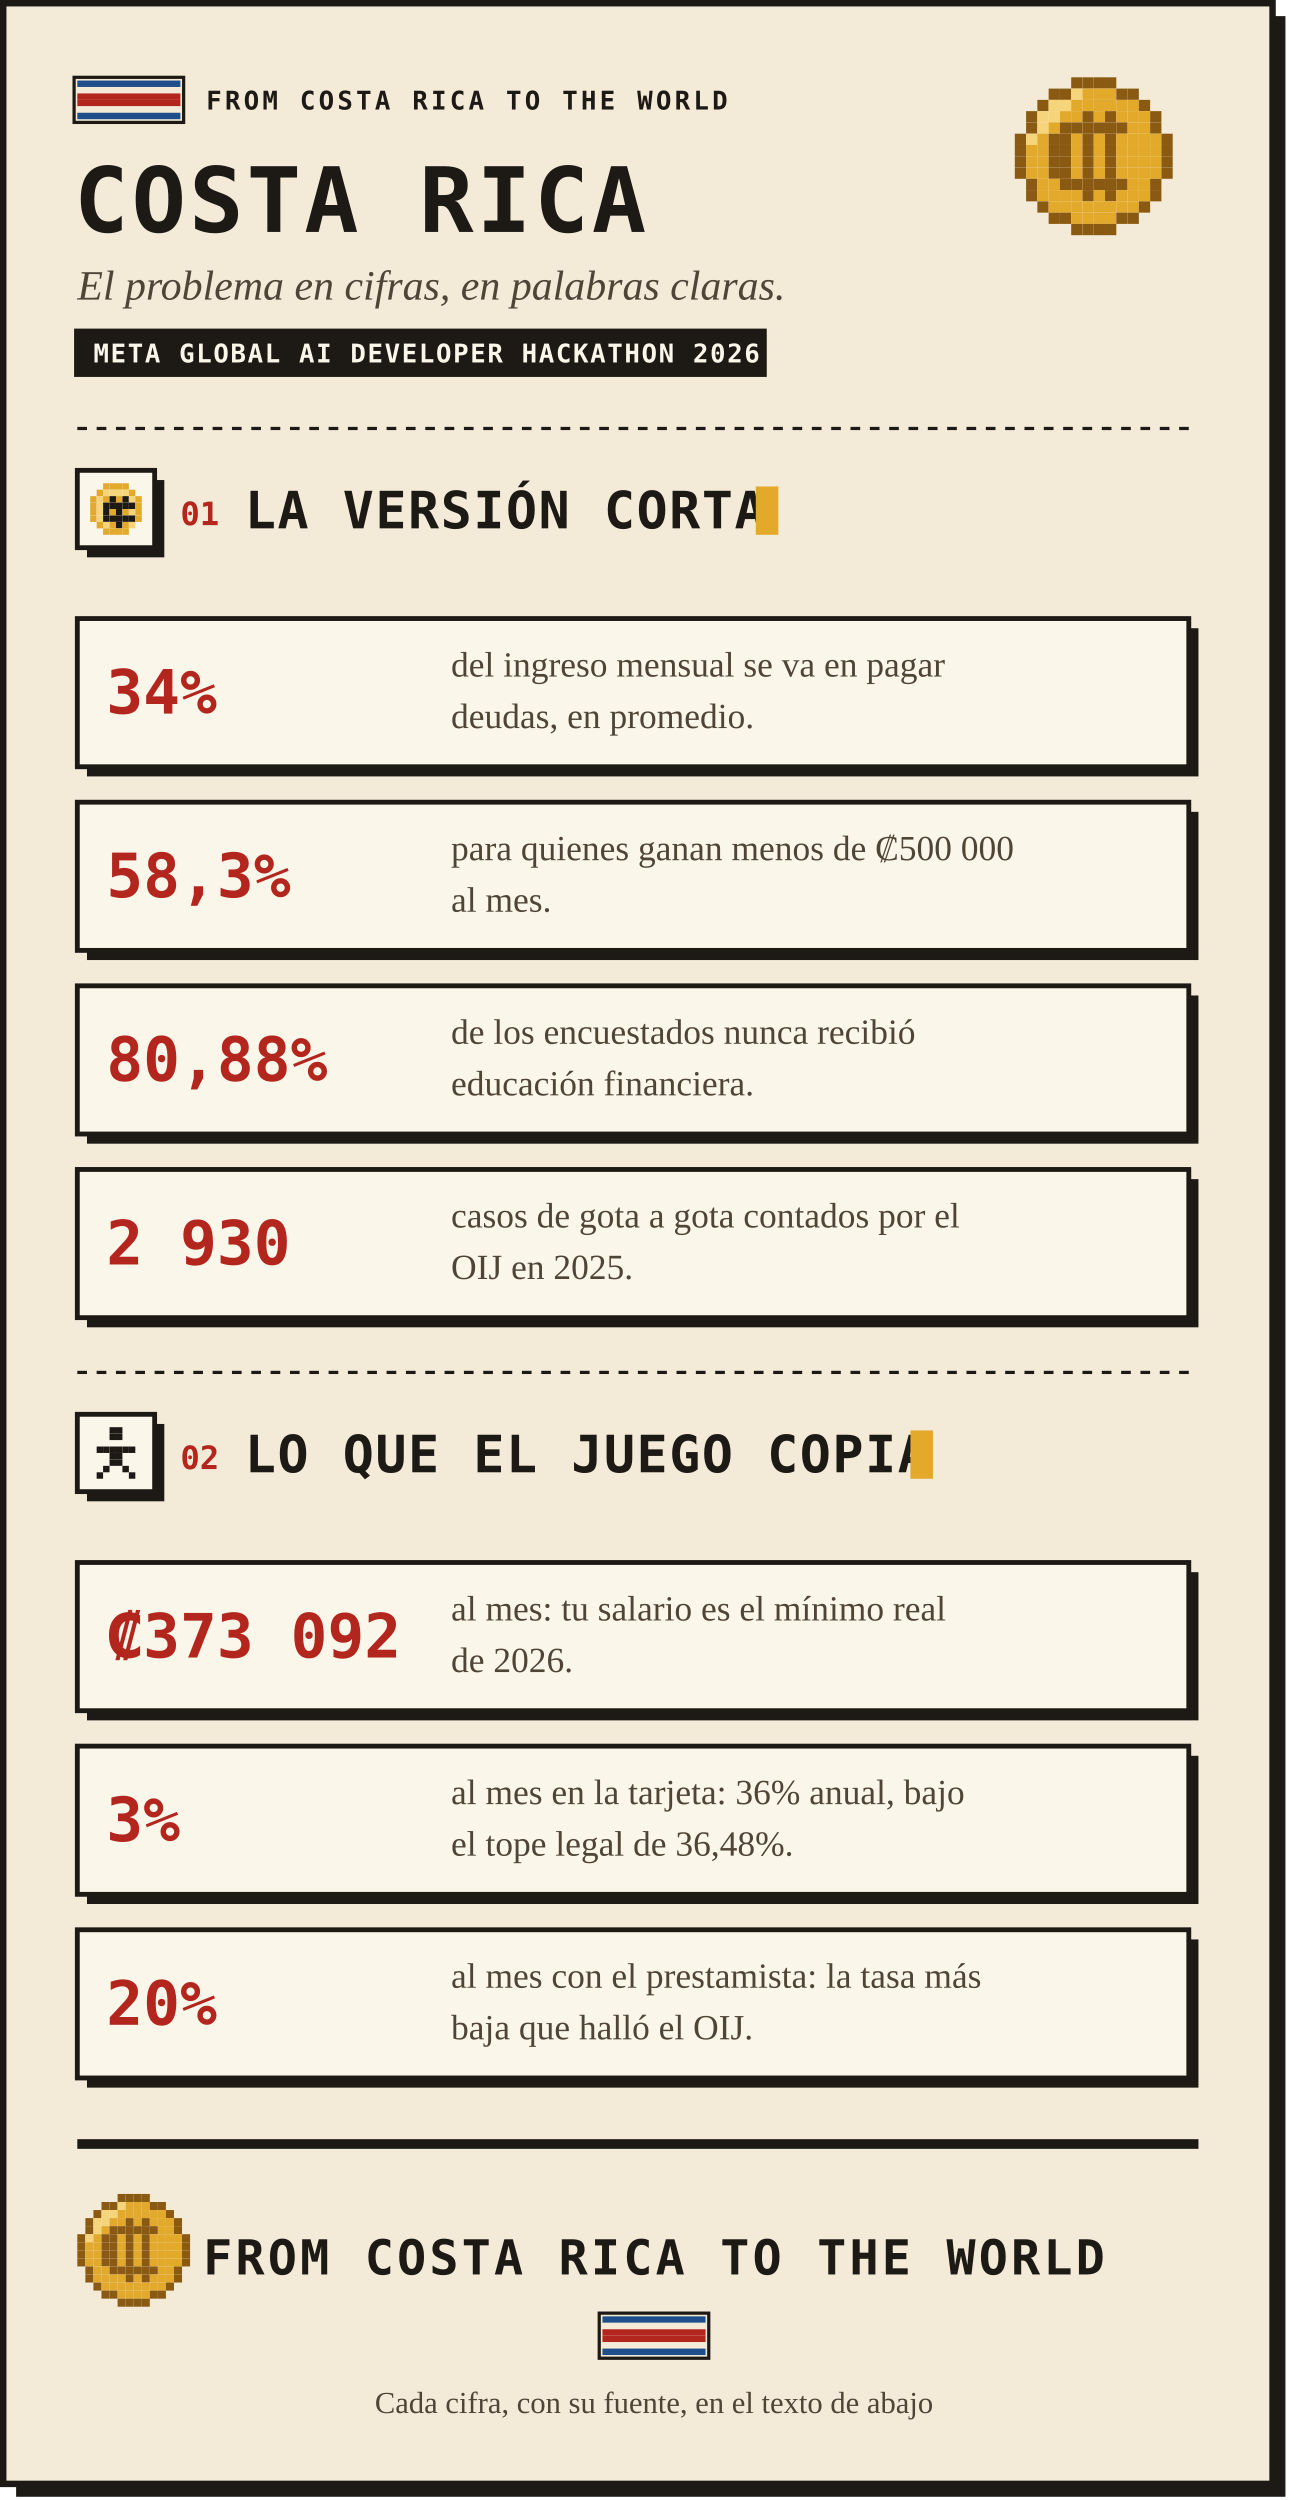
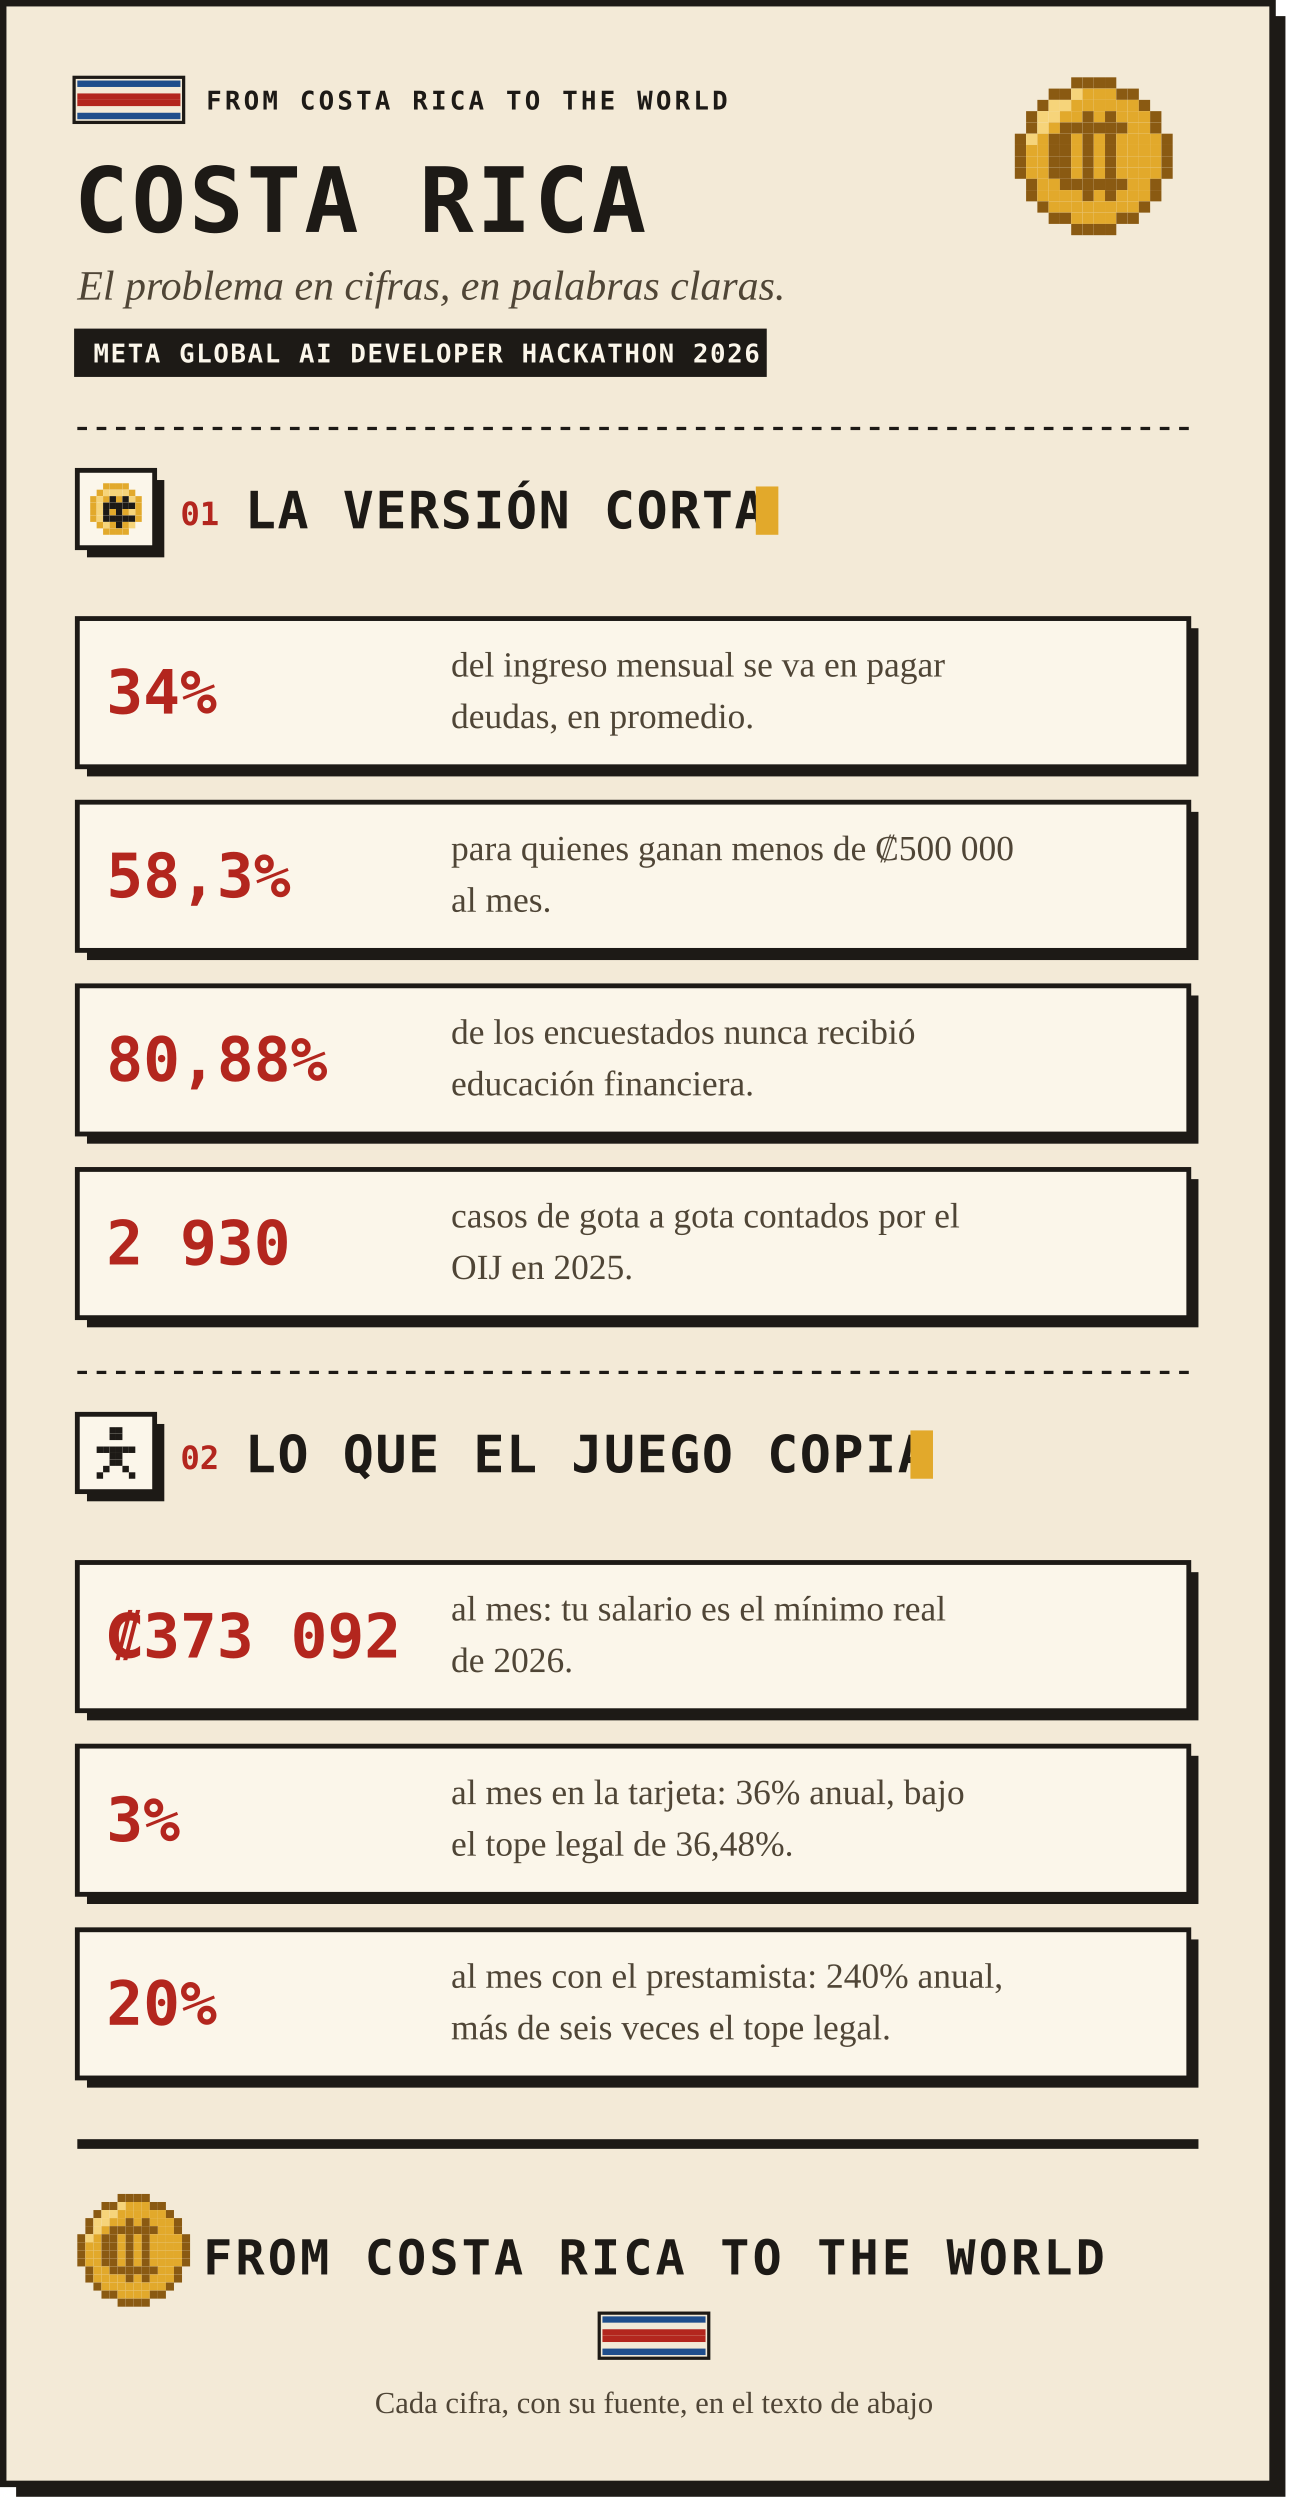
<svg xmlns="http://www.w3.org/2000/svg" viewBox="0 0 800 1552" width="800" height="1552" role="img" aria-labelledby="t d">
  <style>
    .title { font: 800 56px ui-monospace, "Cascadia Mono", Consolas, Menlo, "DejaVu Sans Mono", monospace; fill: #1d1a16; letter-spacing: 2px; }
    .tagline { font: italic 500 26px Georgia, "Iowan Old Style", "Times New Roman", serif; fill: #4f4536; }
    .kicker { font: 700 16px ui-monospace, "Cascadia Mono", Consolas, Menlo, "DejaVu Sans Mono", monospace; fill: #1d1a16; letter-spacing: 2px; }
    .event { font: 700 16px ui-monospace, "Cascadia Mono", Consolas, Menlo, "DejaVu Sans Mono", monospace; fill: #fbf6ea; letter-spacing: 1px; }
    .h { font: 800 32px ui-monospace, "Cascadia Mono", Consolas, Menlo, "DejaVu Sans Mono", monospace; fill: #1d1a16; letter-spacing: 1px; }
    .num { font: 700 20px ui-monospace, "Cascadia Mono", Consolas, Menlo, "DejaVu Sans Mono", monospace; fill: #b3261e; }
    .label { font: 800 24px ui-monospace, "Cascadia Mono", Consolas, Menlo, "DejaVu Sans Mono", monospace; fill: #1d1a16; }
    .label-sm { font: 800 22px ui-monospace, "Cascadia Mono", Consolas, Menlo, "DejaVu Sans Mono", monospace; fill: #1d1a16; }
    .body { font: 500 24px Georgia, "Iowan Old Style", "Times New Roman", serif; fill: #1d1a16; }
    .detail { font: 500 22px Georgia, "Iowan Old Style", "Times New Roman", serif; fill: #4f4536; }
    .detail-sm { font: 500 19px Georgia, "Iowan Old Style", "Times New Roman", serif; fill: #4f4536; }
    .step { font: 700 15px ui-monospace, "Cascadia Mono", Consolas, Menlo, "DejaVu Sans Mono", monospace; fill: #b3261e; }
    .pct { font: 800 26px ui-monospace, "Cascadia Mono", Consolas, Menlo, "DejaVu Sans Mono", monospace; fill: #b3261e; }
    .stat { font: 800 38px ui-monospace, "Cascadia Mono", Consolas, Menlo, "DejaVu Sans Mono", monospace; fill: #b3261e; }
    .stamp { font: 800 18px ui-monospace, "Cascadia Mono", Consolas, Menlo, "DejaVu Sans Mono", monospace; fill: #b3261e; letter-spacing: 2px; }
    .chip { font: 800 15px ui-monospace, "Cascadia Mono", Consolas, Menlo, "DejaVu Sans Mono", monospace; letter-spacing: 1px; }
    .code { font: 600 20px ui-monospace, "Cascadia Mono", Consolas, Menlo, "DejaVu Sans Mono", monospace; fill: #fbf6ea; }
    .prompt { font: 800 20px ui-monospace, "Cascadia Mono", Consolas, Menlo, "DejaVu Sans Mono", monospace; fill: #e2a92b; }
    .rule { font: 500 21px Georgia, "Iowan Old Style", "Times New Roman", serif; fill: #1d1a16; }
    .big { font: 800 30px ui-monospace, "Cascadia Mono", Consolas, Menlo, "DejaVu Sans Mono", monospace; fill: #1d1a16; letter-spacing: 2px; }
    .strong { font-weight: 700; }
    .blink { animation: blink 1s steps(1) infinite; }
    .bob { animation: bob 1.2s steps(1) infinite; }
    .node { animation: active 8s steps(1) infinite; }
    .n2 { animation-delay: 2s; }
    .n3 { animation-delay: 4s; }
    .n4 { animation-delay: 6s; }
    .runner { animation: run 8s steps(48) -1s infinite; }
    .seg { animation: flash 0.25s steps(1) 1; }
    .p1 { animation: p1 3s steps(30) infinite; }
    .p2 { animation: p2 4s steps(40) infinite; }
    .p3 { animation: p3 4s steps(40) 1.3s infinite; }
    .p4 { animation: p4 4s steps(40) 2.6s infinite; }
    @keyframes blink { 50% { opacity: 0; } }
    @keyframes bob { 50% { transform: translateY(-6px); } }
    @keyframes active { 0% { fill: #e2a92b; } 25% { fill: #fbf6ea; } }
    @keyframes run { 0% { transform: translateX(0); } 100% { transform: translateX(720px); } }
    @keyframes flash { 0% { fill: #f6d47a; } 100% { fill: #e2a92b; } }
    @keyframes p1 { 0% { transform: translate(0, 0); } 50% { transform: translate(56px, 0); } 100% { transform: translate(0, 0); } }
    @keyframes p2 { 0% { transform: translate(0, 0); } 30% { transform: translate(0, 52px); } 100% { transform: translate(-456px, 52px); } }
    @keyframes p3 { 0% { transform: translate(0, 0); } 60% { transform: translate(0, 52px); } 100% { transform: translate(-200px, 52px); } }
    @keyframes p4 { 0% { transform: translate(0, 0); } 40% { transform: translate(0, 52px); } 100% { transform: translate(56px, 52px); } }
    @media (prefers-reduced-motion: reduce) {
      * { animation: none !important; }
      .hide-still { opacity: 0; }
    }
  </style>
  <rect x="10" y="10" width="788" height="1540" fill="#1d1a16" />
  <rect x="2" y="2" width="788" height="1540" fill="#f3ead7" stroke="#1d1a16" stroke-width="4" />
  <g transform="translate(0 8)">
    <rect x="46" y="40" width="68" height="28" fill="none" stroke="#1d1a16" stroke-width="2" />
    <rect x="48" y="42" width="64" height="4" fill="#1f4e8c" />
    <rect x="48" y="46" width="64" height="4" fill="#f3ead7" />
    <rect x="48" y="50" width="64" height="4" fill="#b3261e" />
    <rect x="48" y="54" width="64" height="4" fill="#b3261e" />
    <rect x="48" y="58" width="64" height="4" fill="#f3ead7" />
    <rect x="48" y="62" width="64" height="4" fill="#1f4e8c" />
    <text class="kicker" x="128" y="60">FROM COSTA RICA TO THE WORLD</text>
    <text class="title" x="46" y="136">COSTA RICA</text>
    <text class="tagline" x="48" y="178">El problema en cifras, en palabras claras.</text>
    <rect x="46" y="196" width="430" height="30" fill="#1d1a16" />
    <text class="event" x="58" y="217">META GLOBAL AI DEVELOPER HACKATHON 2026</text>
    <g class="bob">
      <rect x="665" y="40" width="7" height="7" fill="#8a5a12" />
      <rect x="672" y="40" width="7" height="7" fill="#8a5a12" />
      <rect x="679" y="40" width="7" height="7" fill="#8a5a12" />
      <rect x="686" y="40" width="7" height="7" fill="#8a5a12" />
      <rect x="651" y="47" width="7" height="7" fill="#8a5a12" />
      <rect x="658" y="47" width="7" height="7" fill="#8a5a12" />
      <rect x="665" y="47" width="7" height="7" fill="#f6d47a" />
      <rect x="672" y="47" width="7" height="7" fill="#e2a92b" />
      <rect x="679" y="47" width="7" height="7" fill="#e2a92b" />
      <rect x="686" y="47" width="7" height="7" fill="#e2a92b" />
      <rect x="693" y="47" width="7" height="7" fill="#8a5a12" />
      <rect x="700" y="47" width="7" height="7" fill="#8a5a12" />
      <rect x="644" y="54" width="7" height="7" fill="#8a5a12" />
      <rect x="651" y="54" width="7" height="7" fill="#f6d47a" />
      <rect x="658" y="54" width="7" height="7" fill="#f6d47a" />
      <rect x="665" y="54" width="7" height="7" fill="#e2a92b" />
      <rect x="672" y="54" width="7" height="7" fill="#e2a92b" />
      <rect x="679" y="54" width="7" height="7" fill="#e2a92b" />
      <rect x="686" y="54" width="7" height="7" fill="#e2a92b" />
      <rect x="693" y="54" width="7" height="7" fill="#e2a92b" />
      <rect x="700" y="54" width="7" height="7" fill="#e2a92b" />
      <rect x="707" y="54" width="7" height="7" fill="#8a5a12" />
      <rect x="637" y="61" width="7" height="7" fill="#8a5a12" />
      <rect x="644" y="61" width="7" height="7" fill="#f6d47a" />
      <rect x="651" y="61" width="7" height="7" fill="#f6d47a" />
      <rect x="658" y="61" width="7" height="7" fill="#e2a92b" />
      <rect x="665" y="61" width="7" height="7" fill="#e2a92b" />
      <rect x="672" y="61" width="7" height="7" fill="#8a5a12" />
      <rect x="679" y="61" width="7" height="7" fill="#e2a92b" />
      <rect x="686" y="61" width="7" height="7" fill="#8a5a12" />
      <rect x="693" y="61" width="7" height="7" fill="#e2a92b" />
      <rect x="700" y="61" width="7" height="7" fill="#e2a92b" />
      <rect x="707" y="61" width="7" height="7" fill="#e2a92b" />
      <rect x="714" y="61" width="7" height="7" fill="#8a5a12" />
      <rect x="637" y="68" width="7" height="7" fill="#8a5a12" />
      <rect x="644" y="68" width="7" height="7" fill="#f6d47a" />
      <rect x="651" y="68" width="7" height="7" fill="#e2a92b" />
      <rect x="658" y="68" width="7" height="7" fill="#8a5a12" />
      <rect x="665" y="68" width="7" height="7" fill="#8a5a12" />
      <rect x="672" y="68" width="7" height="7" fill="#8a5a12" />
      <rect x="679" y="68" width="7" height="7" fill="#8a5a12" />
      <rect x="686" y="68" width="7" height="7" fill="#8a5a12" />
      <rect x="693" y="68" width="7" height="7" fill="#8a5a12" />
      <rect x="700" y="68" width="7" height="7" fill="#e2a92b" />
      <rect x="707" y="68" width="7" height="7" fill="#e2a92b" />
      <rect x="714" y="68" width="7" height="7" fill="#8a5a12" />
      <rect x="630" y="75" width="7" height="7" fill="#8a5a12" />
      <rect x="637" y="75" width="7" height="7" fill="#f6d47a" />
      <rect x="644" y="75" width="7" height="7" fill="#e2a92b" />
      <rect x="651" y="75" width="7" height="7" fill="#8a5a12" />
      <rect x="658" y="75" width="7" height="7" fill="#8a5a12" />
      <rect x="665" y="75" width="7" height="7" fill="#e2a92b" />
      <rect x="672" y="75" width="7" height="7" fill="#8a5a12" />
      <rect x="679" y="75" width="7" height="7" fill="#e2a92b" />
      <rect x="686" y="75" width="7" height="7" fill="#8a5a12" />
      <rect x="693" y="75" width="7" height="7" fill="#e2a92b" />
      <rect x="700" y="75" width="7" height="7" fill="#e2a92b" />
      <rect x="707" y="75" width="7" height="7" fill="#e2a92b" />
      <rect x="714" y="75" width="7" height="7" fill="#e2a92b" />
      <rect x="721" y="75" width="7" height="7" fill="#8a5a12" />
      <rect x="630" y="82" width="7" height="7" fill="#8a5a12" />
      <rect x="637" y="82" width="7" height="7" fill="#e2a92b" />
      <rect x="644" y="82" width="7" height="7" fill="#e2a92b" />
      <rect x="651" y="82" width="7" height="7" fill="#8a5a12" />
      <rect x="658" y="82" width="7" height="7" fill="#8a5a12" />
      <rect x="665" y="82" width="7" height="7" fill="#e2a92b" />
      <rect x="672" y="82" width="7" height="7" fill="#8a5a12" />
      <rect x="679" y="82" width="7" height="7" fill="#e2a92b" />
      <rect x="686" y="82" width="7" height="7" fill="#8a5a12" />
      <rect x="693" y="82" width="7" height="7" fill="#e2a92b" />
      <rect x="700" y="82" width="7" height="7" fill="#e2a92b" />
      <rect x="707" y="82" width="7" height="7" fill="#e2a92b" />
      <rect x="714" y="82" width="7" height="7" fill="#e2a92b" />
      <rect x="721" y="82" width="7" height="7" fill="#8a5a12" />
      <rect x="630" y="89" width="7" height="7" fill="#8a5a12" />
      <rect x="637" y="89" width="7" height="7" fill="#e2a92b" />
      <rect x="644" y="89" width="7" height="7" fill="#e2a92b" />
      <rect x="651" y="89" width="7" height="7" fill="#8a5a12" />
      <rect x="658" y="89" width="7" height="7" fill="#8a5a12" />
      <rect x="665" y="89" width="7" height="7" fill="#e2a92b" />
      <rect x="672" y="89" width="7" height="7" fill="#8a5a12" />
      <rect x="679" y="89" width="7" height="7" fill="#e2a92b" />
      <rect x="686" y="89" width="7" height="7" fill="#8a5a12" />
      <rect x="693" y="89" width="7" height="7" fill="#e2a92b" />
      <rect x="700" y="89" width="7" height="7" fill="#e2a92b" />
      <rect x="707" y="89" width="7" height="7" fill="#e2a92b" />
      <rect x="714" y="89" width="7" height="7" fill="#e2a92b" />
      <rect x="721" y="89" width="7" height="7" fill="#8a5a12" />
      <rect x="630" y="96" width="7" height="7" fill="#8a5a12" />
      <rect x="637" y="96" width="7" height="7" fill="#e2a92b" />
      <rect x="644" y="96" width="7" height="7" fill="#e2a92b" />
      <rect x="651" y="96" width="7" height="7" fill="#8a5a12" />
      <rect x="658" y="96" width="7" height="7" fill="#8a5a12" />
      <rect x="665" y="96" width="7" height="7" fill="#e2a92b" />
      <rect x="672" y="96" width="7" height="7" fill="#8a5a12" />
      <rect x="679" y="96" width="7" height="7" fill="#e2a92b" />
      <rect x="686" y="96" width="7" height="7" fill="#8a5a12" />
      <rect x="693" y="96" width="7" height="7" fill="#e2a92b" />
      <rect x="700" y="96" width="7" height="7" fill="#e2a92b" />
      <rect x="707" y="96" width="7" height="7" fill="#e2a92b" />
      <rect x="714" y="96" width="7" height="7" fill="#e2a92b" />
      <rect x="721" y="96" width="7" height="7" fill="#8a5a12" />
      <rect x="637" y="103" width="7" height="7" fill="#8a5a12" />
      <rect x="644" y="103" width="7" height="7" fill="#e2a92b" />
      <rect x="651" y="103" width="7" height="7" fill="#e2a92b" />
      <rect x="658" y="103" width="7" height="7" fill="#8a5a12" />
      <rect x="665" y="103" width="7" height="7" fill="#8a5a12" />
      <rect x="672" y="103" width="7" height="7" fill="#8a5a12" />
      <rect x="679" y="103" width="7" height="7" fill="#8a5a12" />
      <rect x="686" y="103" width="7" height="7" fill="#8a5a12" />
      <rect x="693" y="103" width="7" height="7" fill="#8a5a12" />
      <rect x="700" y="103" width="7" height="7" fill="#e2a92b" />
      <rect x="707" y="103" width="7" height="7" fill="#e2a92b" />
      <rect x="714" y="103" width="7" height="7" fill="#8a5a12" />
      <rect x="637" y="110" width="7" height="7" fill="#8a5a12" />
      <rect x="644" y="110" width="7" height="7" fill="#e2a92b" />
      <rect x="651" y="110" width="7" height="7" fill="#e2a92b" />
      <rect x="658" y="110" width="7" height="7" fill="#e2a92b" />
      <rect x="665" y="110" width="7" height="7" fill="#e2a92b" />
      <rect x="672" y="110" width="7" height="7" fill="#8a5a12" />
      <rect x="679" y="110" width="7" height="7" fill="#e2a92b" />
      <rect x="686" y="110" width="7" height="7" fill="#8a5a12" />
      <rect x="693" y="110" width="7" height="7" fill="#e2a92b" />
      <rect x="700" y="110" width="7" height="7" fill="#e2a92b" />
      <rect x="707" y="110" width="7" height="7" fill="#e2a92b" />
      <rect x="714" y="110" width="7" height="7" fill="#8a5a12" />
      <rect x="644" y="117" width="7" height="7" fill="#8a5a12" />
      <rect x="651" y="117" width="7" height="7" fill="#e2a92b" />
      <rect x="658" y="117" width="7" height="7" fill="#e2a92b" />
      <rect x="665" y="117" width="7" height="7" fill="#e2a92b" />
      <rect x="672" y="117" width="7" height="7" fill="#e2a92b" />
      <rect x="679" y="117" width="7" height="7" fill="#e2a92b" />
      <rect x="686" y="117" width="7" height="7" fill="#e2a92b" />
      <rect x="693" y="117" width="7" height="7" fill="#e2a92b" />
      <rect x="700" y="117" width="7" height="7" fill="#e2a92b" />
      <rect x="707" y="117" width="7" height="7" fill="#8a5a12" />
      <rect x="651" y="124" width="7" height="7" fill="#8a5a12" />
      <rect x="658" y="124" width="7" height="7" fill="#8a5a12" />
      <rect x="665" y="124" width="7" height="7" fill="#e2a92b" />
      <rect x="672" y="124" width="7" height="7" fill="#e2a92b" />
      <rect x="679" y="124" width="7" height="7" fill="#e2a92b" />
      <rect x="686" y="124" width="7" height="7" fill="#e2a92b" />
      <rect x="693" y="124" width="7" height="7" fill="#8a5a12" />
      <rect x="700" y="124" width="7" height="7" fill="#8a5a12" />
      <rect x="665" y="131" width="7" height="7" fill="#8a5a12" />
      <rect x="672" y="131" width="7" height="7" fill="#8a5a12" />
      <rect x="679" y="131" width="7" height="7" fill="#8a5a12" />
      <rect x="686" y="131" width="7" height="7" fill="#8a5a12" />
    </g>
  </g>
  <g transform="translate(0 258)">
    <line x1="48" y1="8" x2="744" y2="8" stroke="#1d1a16" stroke-width="2" stroke-dasharray="6 6" />
    <rect x="54" y="40" width="48" height="48" fill="#1d1a16" />
    <rect x="48" y="34" width="48" height="48" fill="#fbf6ea" stroke="#1d1a16" stroke-width="3" />
    <rect x="64" y="42" width="4" height="4" fill="#e2a92b" />
    <rect x="68" y="42" width="4" height="4" fill="#e2a92b" />
    <rect x="72" y="42" width="4" height="4" fill="#e2a92b" />
    <rect x="76" y="42" width="4" height="4" fill="#e2a92b" />
    <rect x="60" y="46" width="4" height="4" fill="#e2a92b" />
    <rect x="64" y="46" width="4" height="4" fill="#f6d47a" />
    <rect x="68" y="46" width="4" height="4" fill="#f6d47a" />
    <rect x="72" y="46" width="4" height="4" fill="#f6d47a" />
    <rect x="76" y="46" width="4" height="4" fill="#f6d47a" />
    <rect x="80" y="46" width="4" height="4" fill="#e2a92b" />
    <rect x="56" y="50" width="4" height="4" fill="#e2a92b" />
    <rect x="60" y="50" width="4" height="4" fill="#f6d47a" />
    <rect x="64" y="50" width="4" height="4" fill="#e2a92b" />
    <rect x="68" y="50" width="4" height="4" fill="#1d1a16" />
    <rect x="72" y="50" width="4" height="4" fill="#e2a92b" />
    <rect x="76" y="50" width="4" height="4" fill="#1d1a16" />
    <rect x="80" y="50" width="4" height="4" fill="#f6d47a" />
    <rect x="84" y="50" width="4" height="4" fill="#e2a92b" />
    <rect x="56" y="54" width="4" height="4" fill="#e2a92b" />
    <rect x="60" y="54" width="4" height="4" fill="#f6d47a" />
    <rect x="64" y="54" width="4" height="4" fill="#1d1a16" />
    <rect x="68" y="54" width="4" height="4" fill="#1d1a16" />
    <rect x="72" y="54" width="4" height="4" fill="#1d1a16" />
    <rect x="76" y="54" width="4" height="4" fill="#1d1a16" />
    <rect x="80" y="54" width="4" height="4" fill="#1d1a16" />
    <rect x="84" y="54" width="4" height="4" fill="#e2a92b" />
    <rect x="56" y="58" width="4" height="4" fill="#e2a92b" />
    <rect x="60" y="58" width="4" height="4" fill="#f6d47a" />
    <rect x="64" y="58" width="4" height="4" fill="#1d1a16" />
    <rect x="68" y="58" width="4" height="4" fill="#e2a92b" />
    <rect x="72" y="58" width="4" height="4" fill="#1d1a16" />
    <rect x="76" y="58" width="4" height="4" fill="#e2a92b" />
    <rect x="80" y="58" width="4" height="4" fill="#f6d47a" />
    <rect x="84" y="58" width="4" height="4" fill="#e2a92b" />
    <rect x="56" y="62" width="4" height="4" fill="#e2a92b" />
    <rect x="60" y="62" width="4" height="4" fill="#f6d47a" />
    <rect x="64" y="62" width="4" height="4" fill="#1d1a16" />
    <rect x="68" y="62" width="4" height="4" fill="#1d1a16" />
    <rect x="72" y="62" width="4" height="4" fill="#1d1a16" />
    <rect x="76" y="62" width="4" height="4" fill="#1d1a16" />
    <rect x="80" y="62" width="4" height="4" fill="#1d1a16" />
    <rect x="84" y="62" width="4" height="4" fill="#e2a92b" />
    <rect x="60" y="66" width="4" height="4" fill="#e2a92b" />
    <rect x="64" y="66" width="4" height="4" fill="#f6d47a" />
    <rect x="68" y="66" width="4" height="4" fill="#e2a92b" />
    <rect x="72" y="66" width="4" height="4" fill="#1d1a16" />
    <rect x="76" y="66" width="4" height="4" fill="#e2a92b" />
    <rect x="80" y="66" width="4" height="4" fill="#f6d47a" />
    <rect x="64" y="70" width="4" height="4" fill="#e2a92b" />
    <rect x="68" y="70" width="4" height="4" fill="#e2a92b" />
    <rect x="72" y="70" width="4" height="4" fill="#e2a92b" />
    <rect x="76" y="70" width="4" height="4" fill="#e2a92b" />
    <text class="num" x="112" y="68">01</text>
    <text class="h" x="152" y="70">LA VERSIÓN CORTA</text>
    <rect class="blink" x="469.2" y="44" width="14" height="30" fill="#e2a92b" />
  </g>
  <g transform="translate(0 368)">
    <rect x="54" y="22" width="690" height="92" fill="#1d1a16" />
    <rect x="48" y="16" width="690" height="92" fill="#fbf6ea" stroke="#1d1a16" stroke-width="3" />
    <text class="stat" x="66" y="75">34%</text>
    <text class="detail" x="280" y="52">del ingreso mensual se va en pagar</text>
    <text class="detail" x="280" y="84">deudas, en promedio.</text>
    <rect x="54" y="136" width="690" height="92" fill="#1d1a16" />
    <rect x="48" y="130" width="690" height="92" fill="#fbf6ea" stroke="#1d1a16" stroke-width="3" />
    <text class="stat" x="66" y="189">58,3%</text>
    <text class="detail" x="280" y="166">para quienes ganan menos de ₡500 000</text>
    <text class="detail" x="280" y="198">al mes.</text>
    <rect x="54" y="250" width="690" height="92" fill="#1d1a16" />
    <rect x="48" y="244" width="690" height="92" fill="#fbf6ea" stroke="#1d1a16" stroke-width="3" />
    <text class="stat" x="66" y="303">80,88%</text>
    <text class="detail" x="280" y="280">de los encuestados nunca recibió</text>
    <text class="detail" x="280" y="312">educación financiera.</text>
    <rect x="54" y="364" width="690" height="92" fill="#1d1a16" />
    <rect x="48" y="358" width="690" height="92" fill="#fbf6ea" stroke="#1d1a16" stroke-width="3" />
    <text class="stat" x="66" y="417">2 930</text>
    <text class="detail" x="280" y="394">casos de gota a gota contados por el</text>
    <text class="detail" x="280" y="426">OIJ en 2025.</text>
  </g>
  <g transform="translate(0 844)">
    <line x1="48" y1="8" x2="744" y2="8" stroke="#1d1a16" stroke-width="2" stroke-dasharray="6 6" />
    <rect x="54" y="40" width="48" height="48" fill="#1d1a16" />
    <rect x="48" y="34" width="48" height="48" fill="#fbf6ea" stroke="#1d1a16" stroke-width="3" />
    <rect x="68" y="42" width="4" height="4" fill="#1d1a16" />
    <rect x="72" y="42" width="4" height="4" fill="#1d1a16" />
    <rect x="68" y="46" width="4" height="4" fill="#1d1a16" />
    <rect x="72" y="46" width="4" height="4" fill="#1d1a16" />
    <rect x="60" y="54" width="4" height="4" fill="#1d1a16" />
    <rect x="64" y="54" width="4" height="4" fill="#1d1a16" />
    <rect x="68" y="54" width="4" height="4" fill="#1d1a16" />
    <rect x="72" y="54" width="4" height="4" fill="#1d1a16" />
    <rect x="76" y="54" width="4" height="4" fill="#1d1a16" />
    <rect x="80" y="54" width="4" height="4" fill="#1d1a16" />
    <rect x="68" y="58" width="4" height="4" fill="#1d1a16" />
    <rect x="72" y="58" width="4" height="4" fill="#1d1a16" />
    <rect x="68" y="62" width="4" height="4" fill="#1d1a16" />
    <rect x="72" y="62" width="4" height="4" fill="#1d1a16" />
    <rect x="64" y="66" width="4" height="4" fill="#1d1a16" />
    <rect x="76" y="66" width="4" height="4" fill="#1d1a16" />
    <rect x="60" y="70" width="4" height="4" fill="#1d1a16" />
    <rect x="80" y="70" width="4" height="4" fill="#1d1a16" />
    <text class="num" x="112" y="68">02</text>
    <text class="h" x="152" y="70">LO QUE EL JUEGO COPIA</text>
    <rect class="blink" x="565.2" y="44" width="14" height="30" fill="#e2a92b" />
  </g>
  <g transform="translate(0 954)">
    <rect x="54" y="22" width="690" height="92" fill="#1d1a16" />
    <rect x="48" y="16" width="690" height="92" fill="#fbf6ea" stroke="#1d1a16" stroke-width="3" />
    <text class="stat" x="66" y="75">₡373 092</text>
    <text class="detail" x="280" y="52">al mes: tu salario es el mínimo real</text>
    <text class="detail" x="280" y="84">de 2026.</text>
    <rect x="54" y="136" width="690" height="92" fill="#1d1a16" />
    <rect x="48" y="130" width="690" height="92" fill="#fbf6ea" stroke="#1d1a16" stroke-width="3" />
    <text class="stat" x="66" y="189">3%</text>
    <text class="detail" x="280" y="166">al mes en la tarjeta: 36% anual, bajo</text>
    <text class="detail" x="280" y="198">el tope legal de 36,48%.</text>
    <rect x="54" y="250" width="690" height="92" fill="#1d1a16" />
    <rect x="48" y="244" width="690" height="92" fill="#fbf6ea" stroke="#1d1a16" stroke-width="3" />
    <text class="stat" x="66" y="303">20%</text>
-     <text class="detail" x="280" y="280">al mes con el prestamista: la tasa más</text>
-     <text class="detail" x="280" y="312">baja que halló el OIJ.</text>
+     <text class="detail" x="280" y="280">al mes con el prestamista: 240% anual,</text>
+     <text class="detail" x="280" y="312">más de seis veces el tope legal.</text>
  </g>
  <g transform="translate(0 1316)">
    <rect x="48" y="12" width="696" height="6" fill="#1d1a16" />
    <g class="bob">
      <rect x="73" y="46" width="5" height="5" fill="#8a5a12" />
      <rect x="78" y="46" width="5" height="5" fill="#8a5a12" />
      <rect x="83" y="46" width="5" height="5" fill="#8a5a12" />
      <rect x="88" y="46" width="5" height="5" fill="#8a5a12" />
      <rect x="63" y="51" width="5" height="5" fill="#8a5a12" />
      <rect x="68" y="51" width="5" height="5" fill="#8a5a12" />
      <rect x="73" y="51" width="5" height="5" fill="#f6d47a" />
      <rect x="78" y="51" width="5" height="5" fill="#e2a92b" />
      <rect x="83" y="51" width="5" height="5" fill="#e2a92b" />
      <rect x="88" y="51" width="5" height="5" fill="#e2a92b" />
      <rect x="93" y="51" width="5" height="5" fill="#8a5a12" />
      <rect x="98" y="51" width="5" height="5" fill="#8a5a12" />
      <rect x="58" y="56" width="5" height="5" fill="#8a5a12" />
      <rect x="63" y="56" width="5" height="5" fill="#f6d47a" />
      <rect x="68" y="56" width="5" height="5" fill="#f6d47a" />
      <rect x="73" y="56" width="5" height="5" fill="#e2a92b" />
      <rect x="78" y="56" width="5" height="5" fill="#e2a92b" />
      <rect x="83" y="56" width="5" height="5" fill="#e2a92b" />
      <rect x="88" y="56" width="5" height="5" fill="#e2a92b" />
      <rect x="93" y="56" width="5" height="5" fill="#e2a92b" />
      <rect x="98" y="56" width="5" height="5" fill="#e2a92b" />
      <rect x="103" y="56" width="5" height="5" fill="#8a5a12" />
      <rect x="53" y="61" width="5" height="5" fill="#8a5a12" />
      <rect x="58" y="61" width="5" height="5" fill="#f6d47a" />
      <rect x="63" y="61" width="5" height="5" fill="#f6d47a" />
      <rect x="68" y="61" width="5" height="5" fill="#e2a92b" />
      <rect x="73" y="61" width="5" height="5" fill="#e2a92b" />
      <rect x="78" y="61" width="5" height="5" fill="#8a5a12" />
      <rect x="83" y="61" width="5" height="5" fill="#e2a92b" />
      <rect x="88" y="61" width="5" height="5" fill="#8a5a12" />
      <rect x="93" y="61" width="5" height="5" fill="#e2a92b" />
      <rect x="98" y="61" width="5" height="5" fill="#e2a92b" />
      <rect x="103" y="61" width="5" height="5" fill="#e2a92b" />
      <rect x="108" y="61" width="5" height="5" fill="#8a5a12" />
      <rect x="53" y="66" width="5" height="5" fill="#8a5a12" />
      <rect x="58" y="66" width="5" height="5" fill="#f6d47a" />
      <rect x="63" y="66" width="5" height="5" fill="#e2a92b" />
      <rect x="68" y="66" width="5" height="5" fill="#8a5a12" />
      <rect x="73" y="66" width="5" height="5" fill="#8a5a12" />
      <rect x="78" y="66" width="5" height="5" fill="#8a5a12" />
      <rect x="83" y="66" width="5" height="5" fill="#8a5a12" />
      <rect x="88" y="66" width="5" height="5" fill="#8a5a12" />
      <rect x="93" y="66" width="5" height="5" fill="#8a5a12" />
      <rect x="98" y="66" width="5" height="5" fill="#e2a92b" />
      <rect x="103" y="66" width="5" height="5" fill="#e2a92b" />
      <rect x="108" y="66" width="5" height="5" fill="#8a5a12" />
      <rect x="48" y="71" width="5" height="5" fill="#8a5a12" />
      <rect x="53" y="71" width="5" height="5" fill="#f6d47a" />
      <rect x="58" y="71" width="5" height="5" fill="#e2a92b" />
      <rect x="63" y="71" width="5" height="5" fill="#8a5a12" />
      <rect x="68" y="71" width="5" height="5" fill="#8a5a12" />
      <rect x="73" y="71" width="5" height="5" fill="#e2a92b" />
      <rect x="78" y="71" width="5" height="5" fill="#8a5a12" />
      <rect x="83" y="71" width="5" height="5" fill="#e2a92b" />
      <rect x="88" y="71" width="5" height="5" fill="#8a5a12" />
      <rect x="93" y="71" width="5" height="5" fill="#e2a92b" />
      <rect x="98" y="71" width="5" height="5" fill="#e2a92b" />
      <rect x="103" y="71" width="5" height="5" fill="#e2a92b" />
      <rect x="108" y="71" width="5" height="5" fill="#e2a92b" />
      <rect x="113" y="71" width="5" height="5" fill="#8a5a12" />
      <rect x="48" y="76" width="5" height="5" fill="#8a5a12" />
      <rect x="53" y="76" width="5" height="5" fill="#e2a92b" />
      <rect x="58" y="76" width="5" height="5" fill="#e2a92b" />
      <rect x="63" y="76" width="5" height="5" fill="#8a5a12" />
      <rect x="68" y="76" width="5" height="5" fill="#8a5a12" />
      <rect x="73" y="76" width="5" height="5" fill="#e2a92b" />
      <rect x="78" y="76" width="5" height="5" fill="#8a5a12" />
      <rect x="83" y="76" width="5" height="5" fill="#e2a92b" />
      <rect x="88" y="76" width="5" height="5" fill="#8a5a12" />
      <rect x="93" y="76" width="5" height="5" fill="#e2a92b" />
      <rect x="98" y="76" width="5" height="5" fill="#e2a92b" />
      <rect x="103" y="76" width="5" height="5" fill="#e2a92b" />
      <rect x="108" y="76" width="5" height="5" fill="#e2a92b" />
      <rect x="113" y="76" width="5" height="5" fill="#8a5a12" />
      <rect x="48" y="81" width="5" height="5" fill="#8a5a12" />
      <rect x="53" y="81" width="5" height="5" fill="#e2a92b" />
      <rect x="58" y="81" width="5" height="5" fill="#e2a92b" />
      <rect x="63" y="81" width="5" height="5" fill="#8a5a12" />
      <rect x="68" y="81" width="5" height="5" fill="#8a5a12" />
      <rect x="73" y="81" width="5" height="5" fill="#e2a92b" />
      <rect x="78" y="81" width="5" height="5" fill="#8a5a12" />
      <rect x="83" y="81" width="5" height="5" fill="#e2a92b" />
      <rect x="88" y="81" width="5" height="5" fill="#8a5a12" />
      <rect x="93" y="81" width="5" height="5" fill="#e2a92b" />
      <rect x="98" y="81" width="5" height="5" fill="#e2a92b" />
      <rect x="103" y="81" width="5" height="5" fill="#e2a92b" />
      <rect x="108" y="81" width="5" height="5" fill="#e2a92b" />
      <rect x="113" y="81" width="5" height="5" fill="#8a5a12" />
      <rect x="48" y="86" width="5" height="5" fill="#8a5a12" />
      <rect x="53" y="86" width="5" height="5" fill="#e2a92b" />
      <rect x="58" y="86" width="5" height="5" fill="#e2a92b" />
      <rect x="63" y="86" width="5" height="5" fill="#8a5a12" />
      <rect x="68" y="86" width="5" height="5" fill="#8a5a12" />
      <rect x="73" y="86" width="5" height="5" fill="#e2a92b" />
      <rect x="78" y="86" width="5" height="5" fill="#8a5a12" />
      <rect x="83" y="86" width="5" height="5" fill="#e2a92b" />
      <rect x="88" y="86" width="5" height="5" fill="#8a5a12" />
      <rect x="93" y="86" width="5" height="5" fill="#e2a92b" />
      <rect x="98" y="86" width="5" height="5" fill="#e2a92b" />
      <rect x="103" y="86" width="5" height="5" fill="#e2a92b" />
      <rect x="108" y="86" width="5" height="5" fill="#e2a92b" />
      <rect x="113" y="86" width="5" height="5" fill="#8a5a12" />
      <rect x="53" y="91" width="5" height="5" fill="#8a5a12" />
      <rect x="58" y="91" width="5" height="5" fill="#e2a92b" />
      <rect x="63" y="91" width="5" height="5" fill="#e2a92b" />
      <rect x="68" y="91" width="5" height="5" fill="#8a5a12" />
      <rect x="73" y="91" width="5" height="5" fill="#8a5a12" />
      <rect x="78" y="91" width="5" height="5" fill="#8a5a12" />
      <rect x="83" y="91" width="5" height="5" fill="#8a5a12" />
      <rect x="88" y="91" width="5" height="5" fill="#8a5a12" />
      <rect x="93" y="91" width="5" height="5" fill="#8a5a12" />
      <rect x="98" y="91" width="5" height="5" fill="#e2a92b" />
      <rect x="103" y="91" width="5" height="5" fill="#e2a92b" />
      <rect x="108" y="91" width="5" height="5" fill="#8a5a12" />
      <rect x="53" y="96" width="5" height="5" fill="#8a5a12" />
      <rect x="58" y="96" width="5" height="5" fill="#e2a92b" />
      <rect x="63" y="96" width="5" height="5" fill="#e2a92b" />
      <rect x="68" y="96" width="5" height="5" fill="#e2a92b" />
      <rect x="73" y="96" width="5" height="5" fill="#e2a92b" />
      <rect x="78" y="96" width="5" height="5" fill="#8a5a12" />
      <rect x="83" y="96" width="5" height="5" fill="#e2a92b" />
      <rect x="88" y="96" width="5" height="5" fill="#8a5a12" />
      <rect x="93" y="96" width="5" height="5" fill="#e2a92b" />
      <rect x="98" y="96" width="5" height="5" fill="#e2a92b" />
      <rect x="103" y="96" width="5" height="5" fill="#e2a92b" />
      <rect x="108" y="96" width="5" height="5" fill="#8a5a12" />
      <rect x="58" y="101" width="5" height="5" fill="#8a5a12" />
      <rect x="63" y="101" width="5" height="5" fill="#e2a92b" />
      <rect x="68" y="101" width="5" height="5" fill="#e2a92b" />
      <rect x="73" y="101" width="5" height="5" fill="#e2a92b" />
      <rect x="78" y="101" width="5" height="5" fill="#e2a92b" />
      <rect x="83" y="101" width="5" height="5" fill="#e2a92b" />
      <rect x="88" y="101" width="5" height="5" fill="#e2a92b" />
      <rect x="93" y="101" width="5" height="5" fill="#e2a92b" />
      <rect x="98" y="101" width="5" height="5" fill="#e2a92b" />
      <rect x="103" y="101" width="5" height="5" fill="#8a5a12" />
      <rect x="63" y="106" width="5" height="5" fill="#8a5a12" />
      <rect x="68" y="106" width="5" height="5" fill="#8a5a12" />
      <rect x="73" y="106" width="5" height="5" fill="#e2a92b" />
      <rect x="78" y="106" width="5" height="5" fill="#e2a92b" />
      <rect x="83" y="106" width="5" height="5" fill="#e2a92b" />
      <rect x="88" y="106" width="5" height="5" fill="#e2a92b" />
      <rect x="93" y="106" width="5" height="5" fill="#8a5a12" />
      <rect x="98" y="106" width="5" height="5" fill="#8a5a12" />
      <rect x="73" y="111" width="5" height="5" fill="#8a5a12" />
      <rect x="78" y="111" width="5" height="5" fill="#8a5a12" />
      <rect x="83" y="111" width="5" height="5" fill="#8a5a12" />
      <rect x="88" y="111" width="5" height="5" fill="#8a5a12" />
    </g>
    <text class="big" x="406" y="96" text-anchor="middle">FROM COSTA RICA TO THE WORLD</text>
    <rect x="372" y="120" width="68" height="28" fill="none" stroke="#1d1a16" stroke-width="2" />
    <rect x="374" y="122" width="64" height="4" fill="#1f4e8c" />
    <rect x="374" y="126" width="64" height="4" fill="#f3ead7" />
    <rect x="374" y="130" width="64" height="4" fill="#b3261e" />
    <rect x="374" y="134" width="64" height="4" fill="#b3261e" />
    <rect x="374" y="138" width="64" height="4" fill="#f3ead7" />
    <rect x="374" y="142" width="64" height="4" fill="#1f4e8c" />
    <text class="detail-sm" x="406" y="182" text-anchor="middle">Cada cifra, con su fuente, en el texto de abajo</text>
  </g>
</svg>
